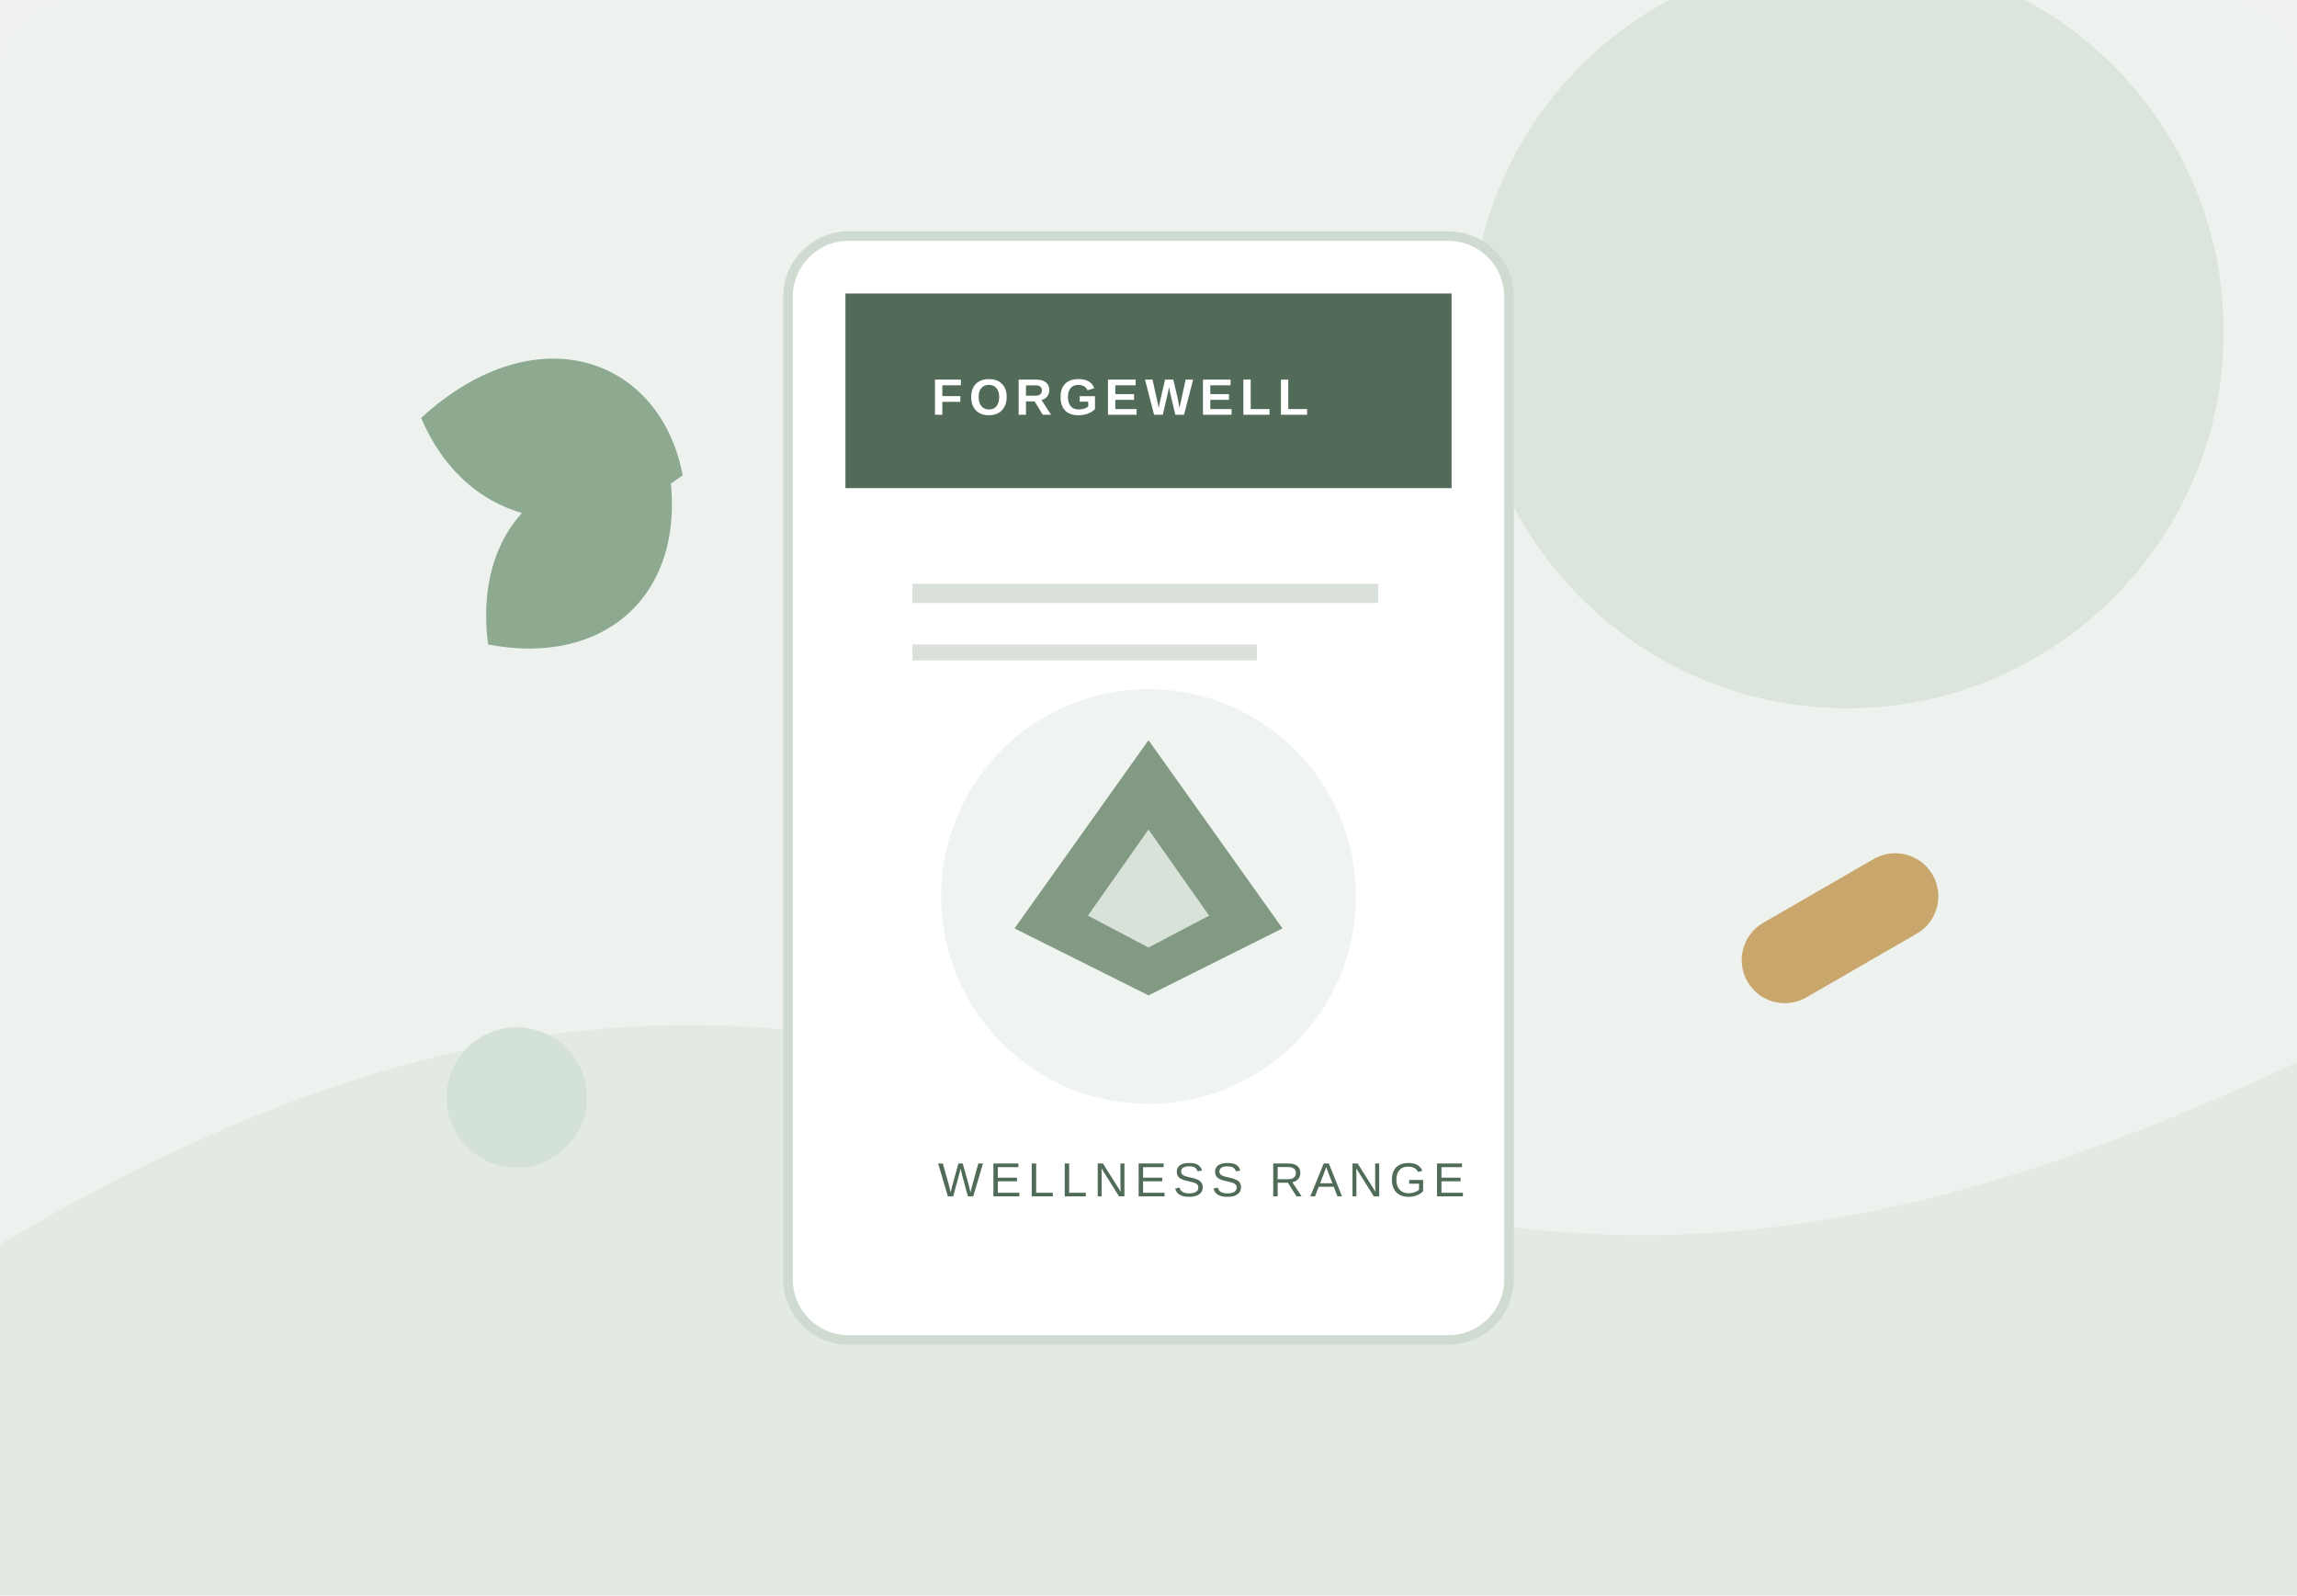
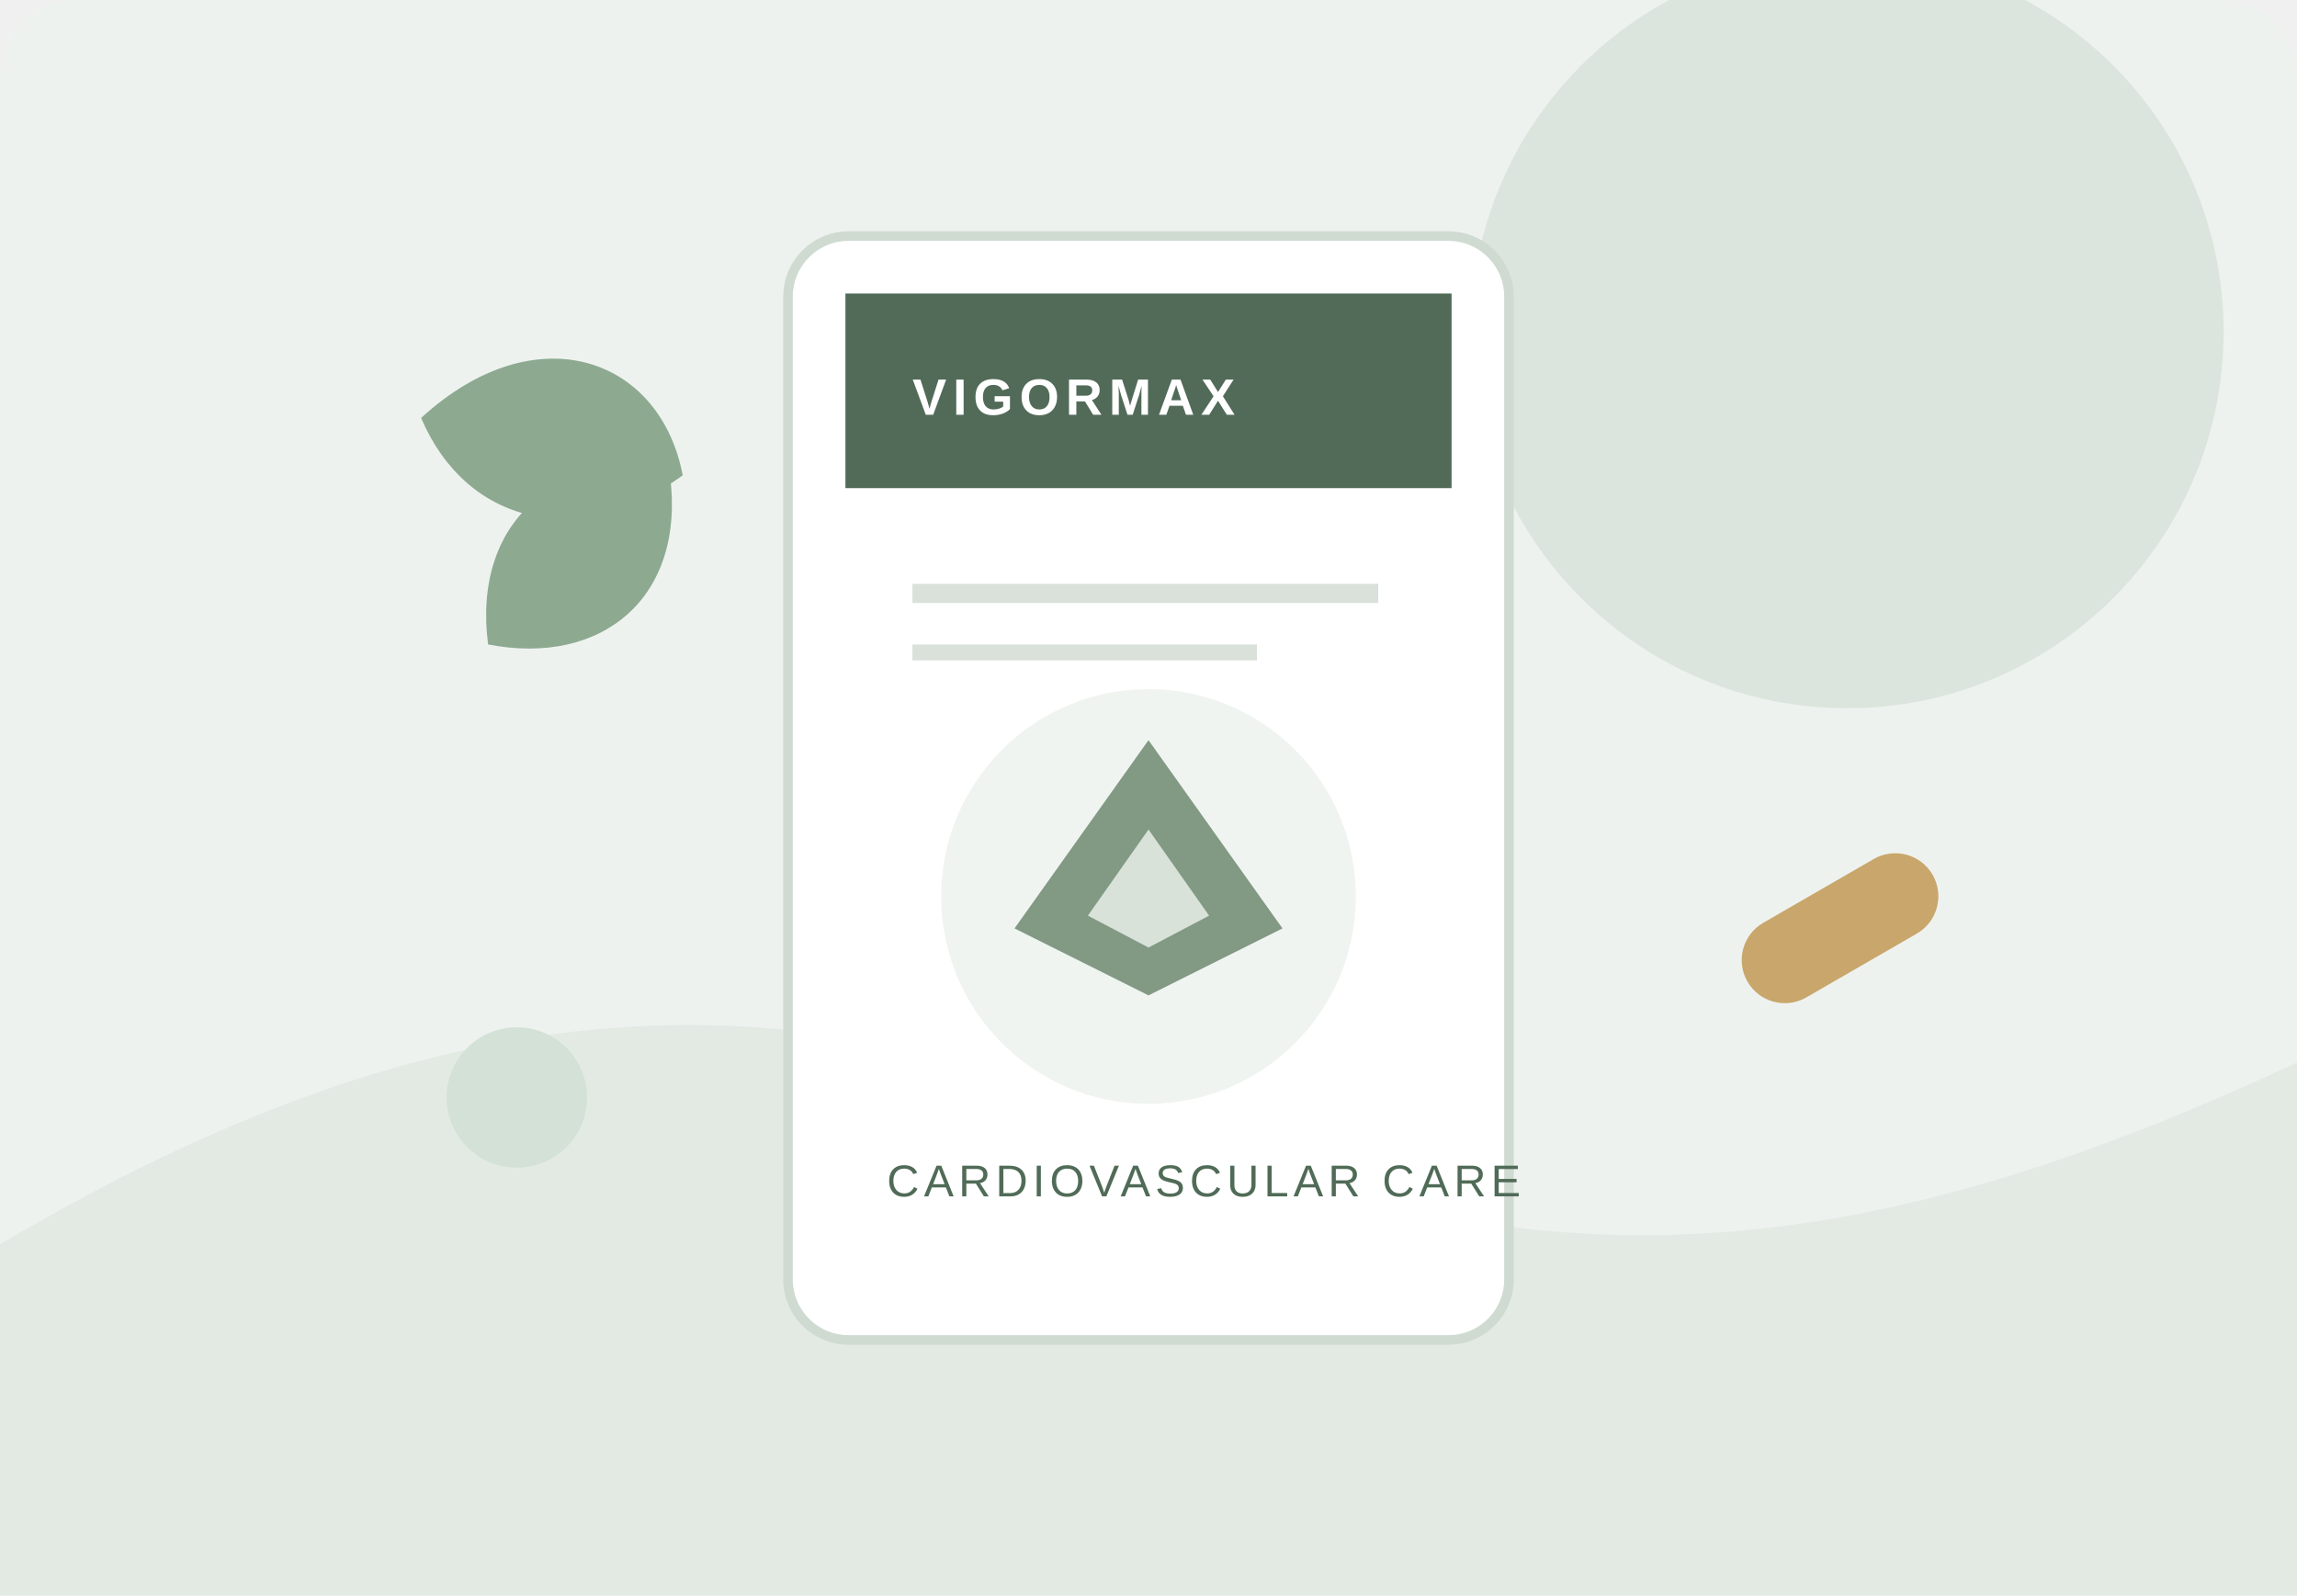
<svg xmlns="http://www.w3.org/2000/svg" viewBox="0 0 720 500">
  <rect width="720" height="500" rx="24" fill="#eef2ef" />
  <circle cx="579" cy="104" r="118" fill="#dbe5dd" />
  <path d="M0 390c137-81 242-86 357-38 123 51 220 48 363-19v167H0z" fill="#e3eae4" />
  <rect x="247" y="74" width="226" height="346" rx="19" fill="#fff" stroke="#cfdad1" stroke-width="3" />
  <path d="M265 92h190v61H265z" fill="#526b59" />
  <path d="M286 183h146v6H286zm0 19h108v5H286z" fill="#d9e1da" />
  <circle cx="360" cy="281" r="65" fill="#f0f4f0" />
  <path d="M318 291l42-59 42 59-42 21z" fill="#829984" />
  <path d="M341 287l19-27 19 27-19 10z" fill="#d8e2d9" />
-   <text x="292" y="130" font-family="Arial,sans-serif" font-size="16" font-weight="700" letter-spacing="2" fill="#fff">FORGEWELL</text>
-   <text x="294" y="375" font-family="Arial,sans-serif" font-size="15" letter-spacing="2" fill="#506b57">WELLNESS RANGE</text>
+   <text x="286" y="130" font-family="Arial,sans-serif" font-size="16" font-weight="700" letter-spacing="2" fill="#fff">VIGORMAX</text>
+   <text x="278" y="375" font-family="Arial,sans-serif" font-size="14" letter-spacing="1.5" fill="#506b57">CARDIOVASCULAR CARE</text>
  <path d="M132 131c36-33 75-19 82 18-33 24-68 15-82-18zm78 18c5 38-21 60-57 53-5-38 21-61 57-53z" fill="#8daa91" />
  <rect x="541" y="296" width="67" height="27" rx="13.5" transform="rotate(-30 541 296)" fill="#c9a66b" />
  <circle cx="162" cy="344" r="22" fill="#d4e1d6" />
</svg>
